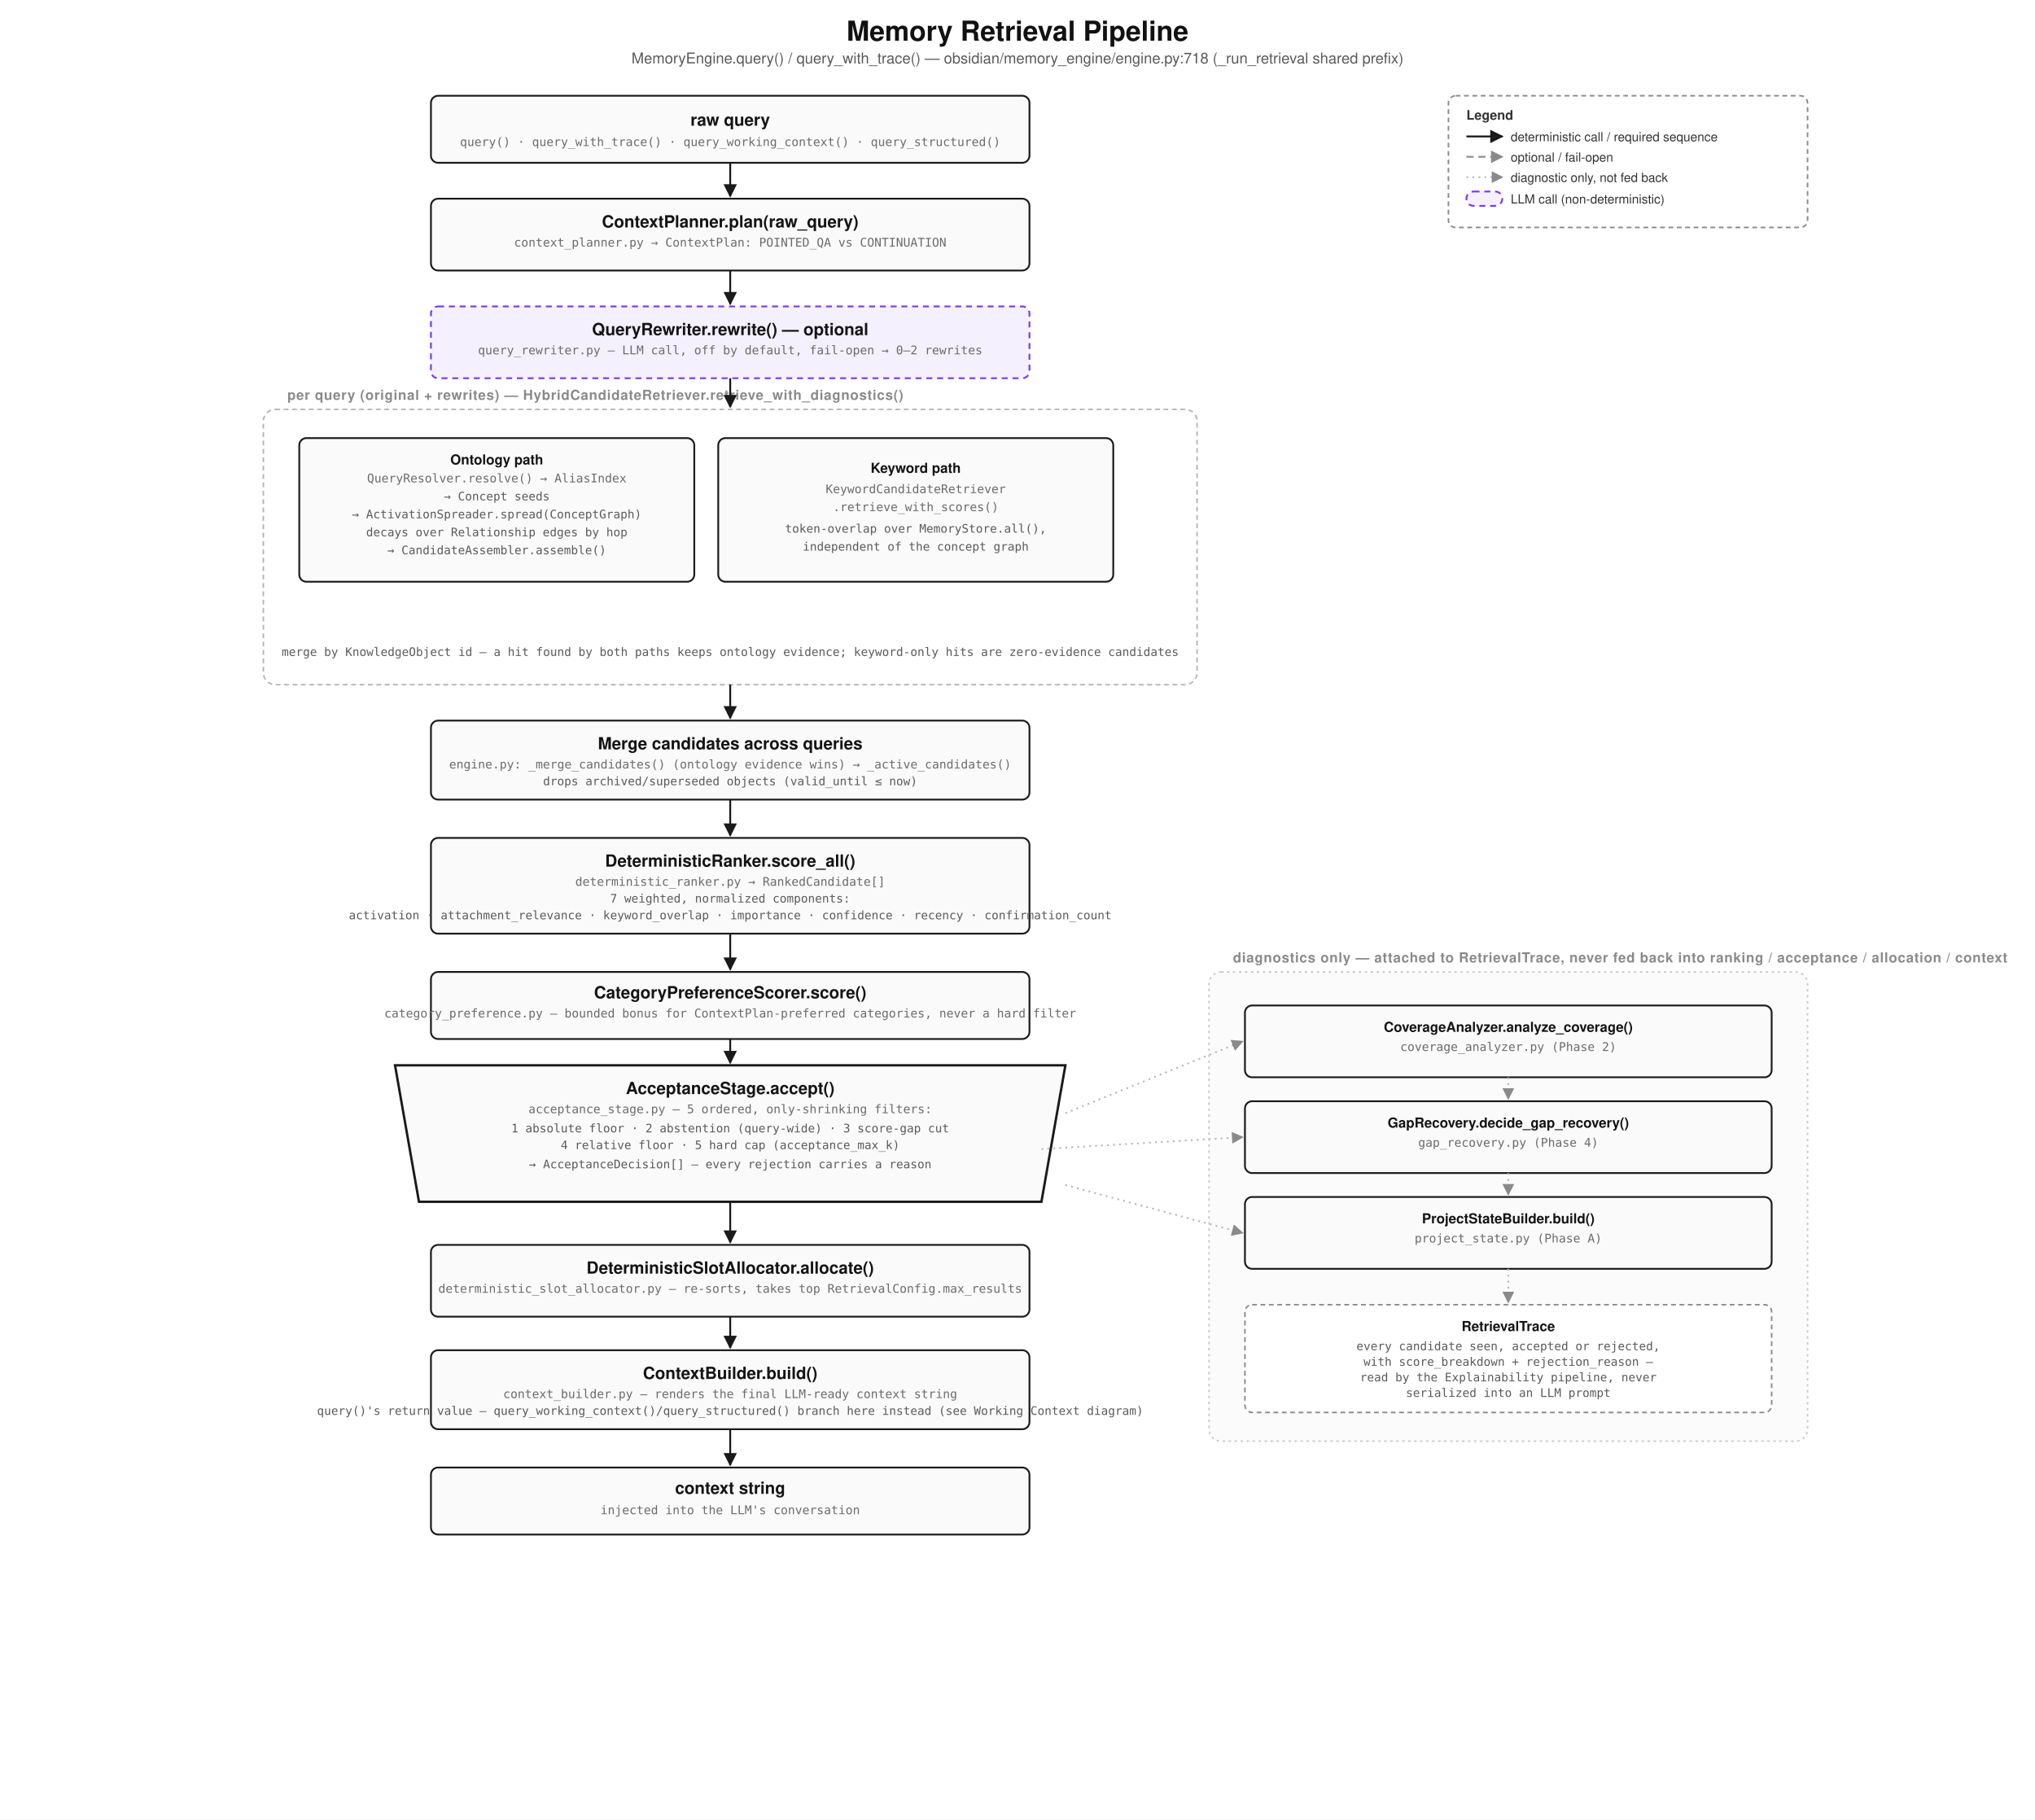
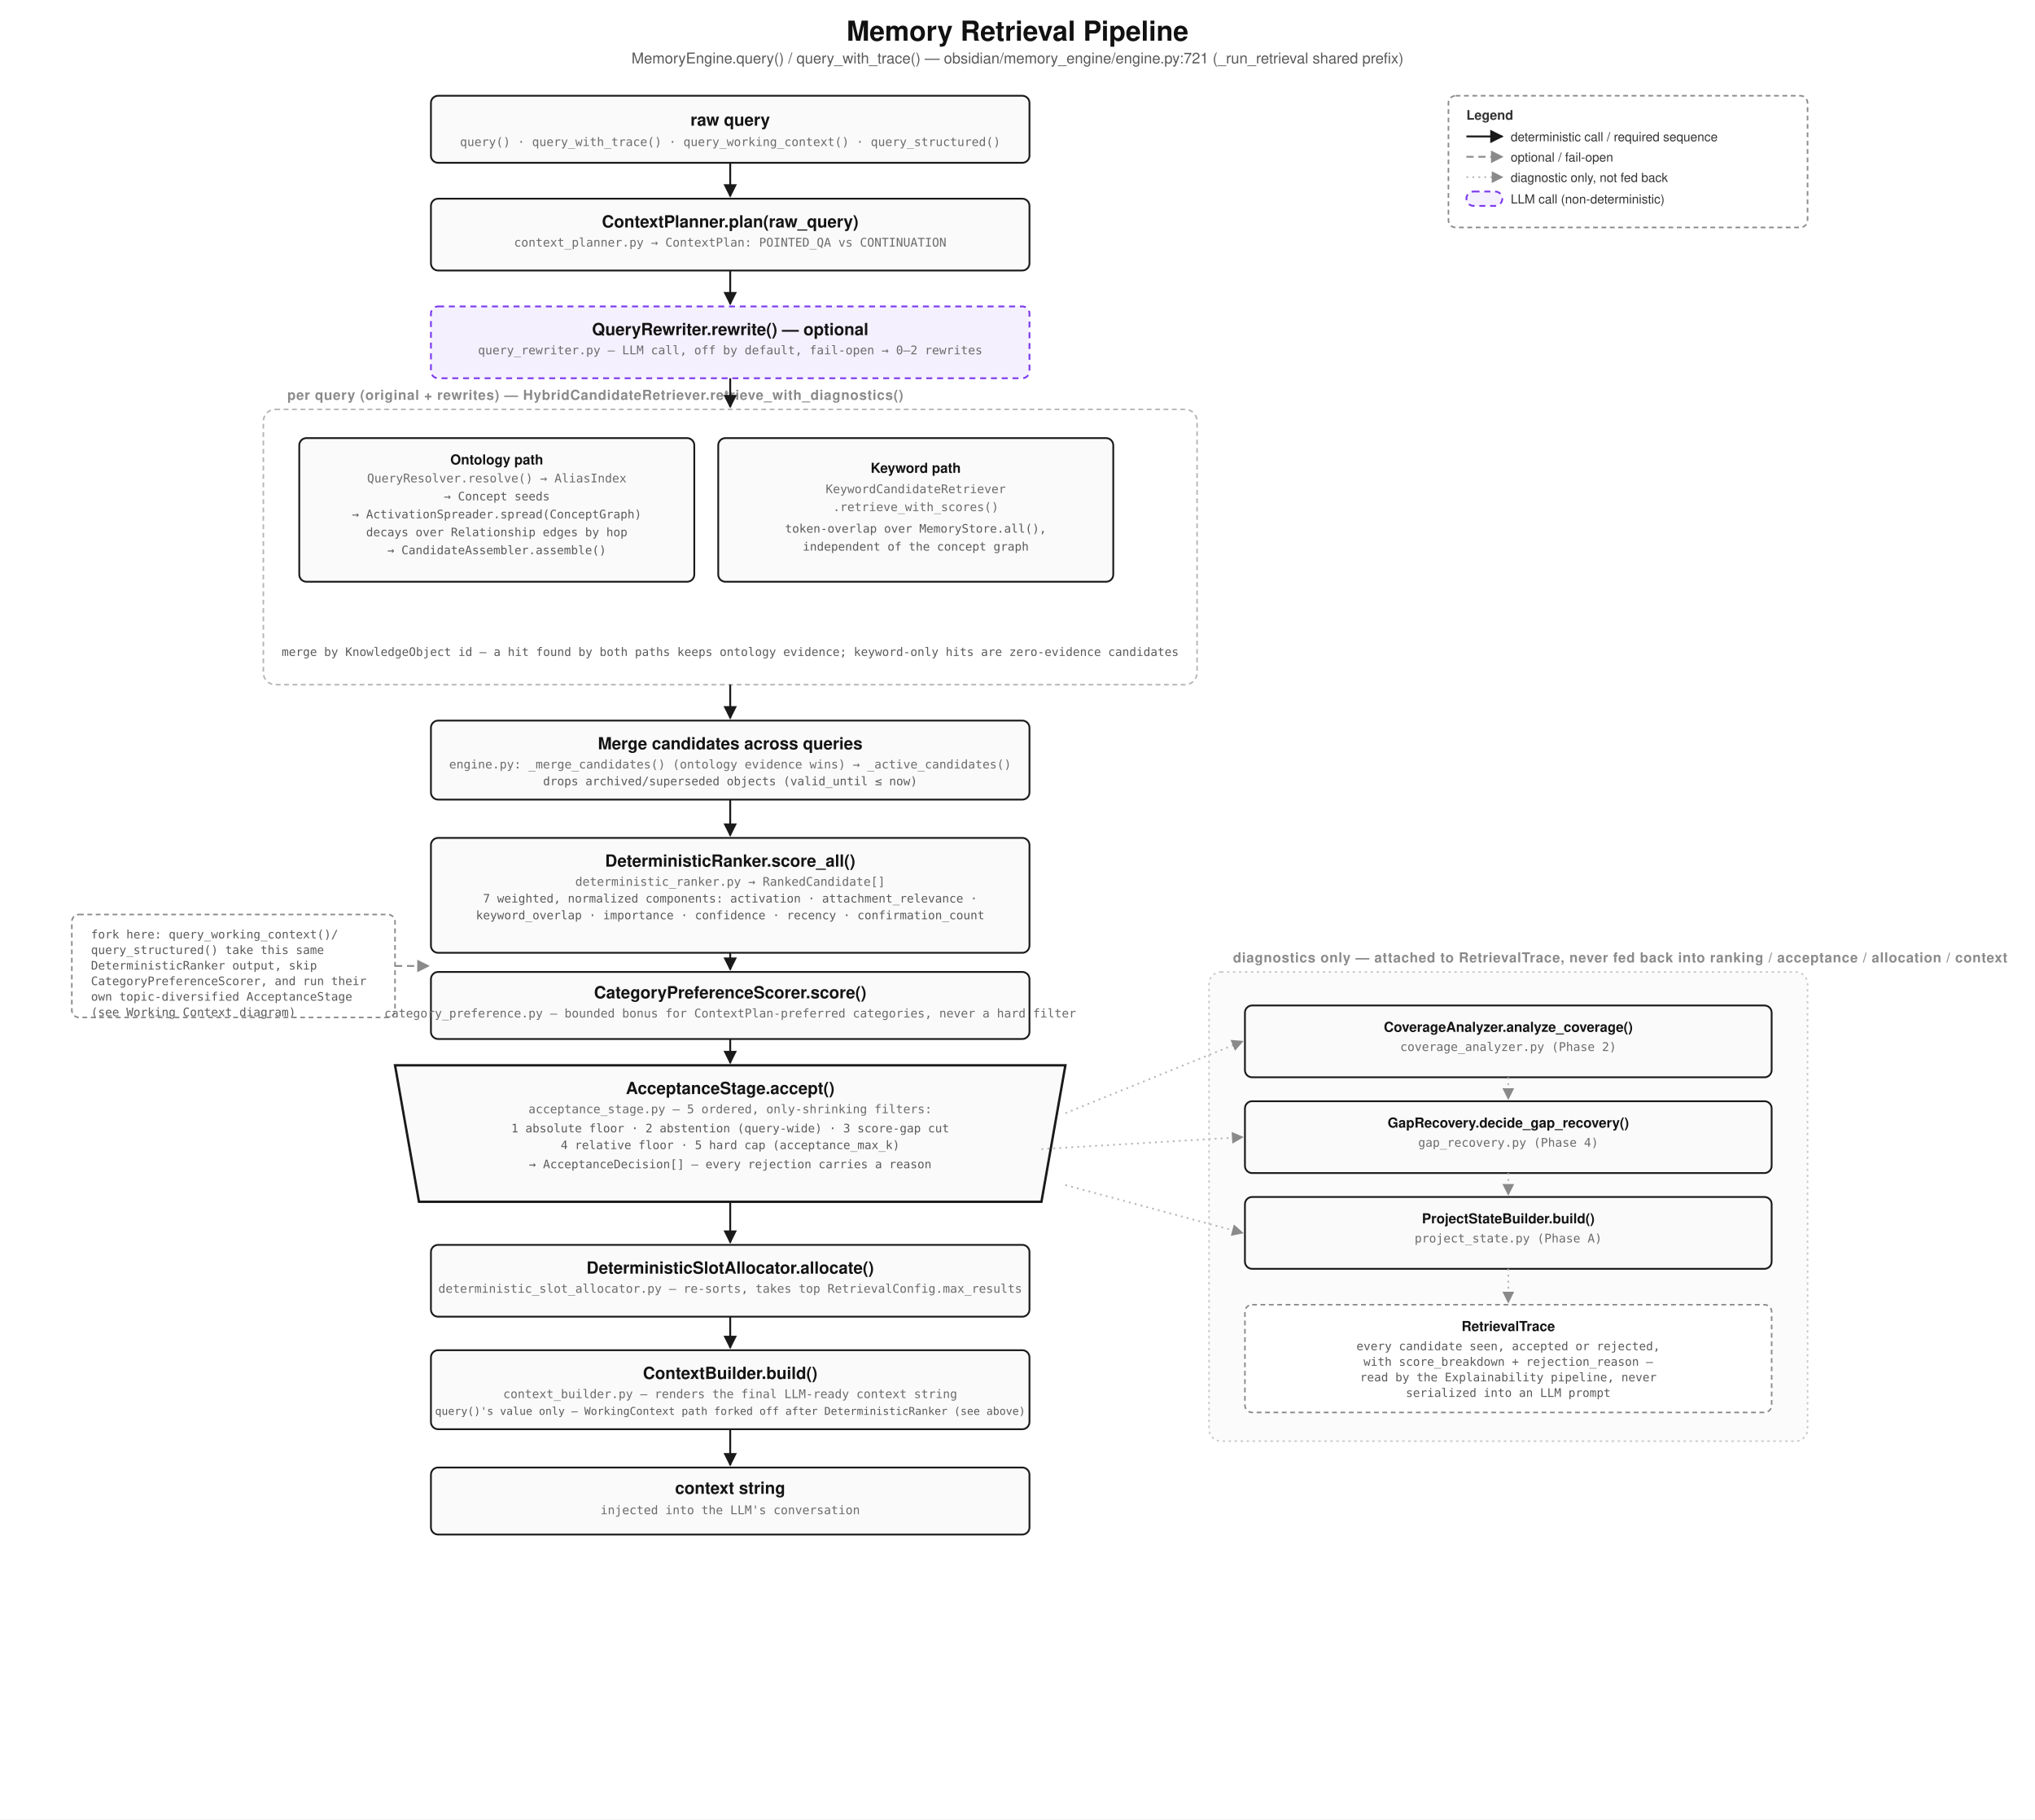
<svg xmlns="http://www.w3.org/2000/svg" viewBox="0 0 1700 1520" font-family="'Segoe UI', Helvetica, Arial, sans-serif">
  <defs>
    <marker id="arrowB" viewBox="0 0 10 10" refX="9" refY="5" markerWidth="7" markerHeight="7" orient="auto-start-reverse">
      <path d="M0,0 L10,5 L0,10 z" fill="#1a1a1a" />
    </marker>
    <marker id="arrowG" viewBox="0 0 10 10" refX="9" refY="5" markerWidth="7" markerHeight="7" orient="auto-start-reverse">
      <path d="M0,0 L10,5 L0,10 z" fill="#8a8a8a" />
    </marker>
    <marker id="arrowV" viewBox="0 0 10 10" refX="9" refY="5" markerWidth="7" markerHeight="7" orient="auto-start-reverse">
      <path d="M0,0 L10,5 L0,10 z" fill="#7c3aed" />
    </marker>
  </defs>
  <style>
    .bg { fill:#ffffff; }
    .box { fill:#fafafa; stroke:#1a1a1a; stroke-width:1.5; rx:6; }
    .boxAccent { fill:#f5f0fe; stroke:#7c3aed; stroke-width:1.5; stroke-dasharray:5,4; rx:6; }
    .gate { fill:#fafafa; stroke:#1a1a1a; stroke-width:2; }
    .container { fill:#ffffff; stroke:#b5b5b5; stroke-width:1.3; stroke-dasharray:4,3; rx:10; }
    .diagContainer { fill:#fbfbfb; stroke:#c9c9c9; stroke-width:1.3; stroke-dasharray:2,3; rx:10; }
    .callout { fill:#ffffff; stroke:#8a8a8a; stroke-width:1.3; stroke-dasharray:4,3; rx:6; }
    .lbl { font-size:14px; font-weight:600; fill:#141414; text-anchor:middle; }
    .lblSm { font-size:11.5px; font-weight:600; fill:#141414; text-anchor:middle; }
    .path { font-family:'Consolas','SF Mono',Menlo,monospace; font-size:10px; fill:#6b6b6b; text-anchor:middle; }
    .note { font-family:'Consolas','SF Mono',Menlo,monospace; font-size:10px; fill:#7c3aed; text-anchor:middle; }
    .noteG { font-family:'Consolas','SF Mono',Menlo,monospace; font-size:9.8px; fill:#5a5a5a; text-anchor:middle; }
    .noteGL { font-family:'Consolas','SF Mono',Menlo,monospace; font-size:9.8px; fill:#5a5a5a; text-anchor:start; }
    .arrow { stroke:#1a1a1a; stroke-width:1.6; fill:none; marker-end:url(#arrowB); }
    .arrowDashed { stroke:#8a8a8a; stroke-width:1.5; fill:none; stroke-dasharray:6,4; marker-end:url(#arrowG); }
    .arrowDotted { stroke:#b5b5b5; stroke-width:1.4; fill:none; stroke-dasharray:1.5,3.5; marker-end:url(#arrowG); }
    .edgeLbl { font-size:10px; fill:#5a5a5a; text-anchor:middle; }
    .title { font-size:23px; font-weight:700; fill:#111111; text-anchor:middle; }
    .subtitle { font-size:12.5px; fill:#5a5a5a; text-anchor:middle; }
    .containerLbl { font-size:11.5px; font-weight:700; fill:#8a8a8a; letter-spacing:0.5px; }
    .legendTxt { font-size:10.5px; fill:#333333; }
    .legendTitle { font-size:11px; font-weight:700; fill:#333333; }
  </style>
  <rect class="bg" x="0" y="0" width="1700" height="1520" />
  <text class="title" x="850" y="34">Memory Retrieval Pipeline</text>
-   <text class="subtitle" x="850" y="53">MemoryEngine.query() / query_with_trace() — obsidian/memory_engine/engine.py:718 (_run_retrieval shared prefix)</text>
+   <text class="subtitle" x="850" y="53">MemoryEngine.query() / query_with_trace() — obsidian/memory_engine/engine.py:721 (_run_retrieval shared prefix)</text>
  <rect class="box" x="360" y="80" width="500" height="56" />
  <text class="lbl" x="610" y="105">raw query</text>
  <text class="path" x="610" y="122">query() · query_with_trace() · query_working_context() · query_structured()</text>
  <rect class="box" x="360" y="166" width="500" height="60" />
  <text class="lbl" x="610" y="190">ContextPlanner.plan(raw_query)</text>
  <text class="path" x="610" y="206">context_planner.py → ContextPlan: POINTED_QA vs CONTINUATION</text>
  <line class="arrow" x1="610" y1="136" x2="610" y2="164" />
  <rect class="boxAccent" x="360" y="256" width="500" height="60" />
  <text class="lbl" x="610" y="280">QueryRewriter.rewrite() — optional</text>
  <text class="path" x="610" y="296">query_rewriter.py — LLM call, off by default, fail-open → 0–2 rewrites</text>
  <line class="arrow" x1="610" y1="226" x2="610" y2="254" />
  <rect class="container" x="220" y="342" width="780" height="230" />
  <text class="containerLbl" x="240" y="334">per query (original + rewrites) — HybridCandidateRetriever.retrieve_with_diagnostics()</text>
  <line class="arrow" x1="610" y1="316" x2="610" y2="340" />
  <rect class="box" x="250" y="366" width="330" height="120" />
  <text class="lblSm" x="415" y="388">Ontology path</text>
  <text class="path" x="415" y="403">QueryResolver.resolve() → AliasIndex</text>
  <text class="noteG" x="415" y="418">→ Concept seeds</text>
  <text class="noteG" x="415" y="433">→ ActivationSpreader.spread(ConceptGraph)</text>
  <text class="noteG" x="415" y="448">decays over Relationship edges by hop</text>
  <text class="noteG" x="415" y="463">→ CandidateAssembler.assemble()</text>
  <rect class="box" x="600" y="366" width="330" height="120" />
  <text class="lblSm" x="765" y="395">Keyword path</text>
  <text class="path" x="765" y="412">KeywordCandidateRetriever</text>
  <text class="path" x="765" y="427">.retrieve_with_scores()</text>
  <text class="noteG" x="765" y="445">token-overlap over MemoryStore.all(),</text>
  <text class="noteG" x="765" y="460">independent of the concept graph</text>
  <text class="noteG" x="610" y="548">merge by KnowledgeObject id — a hit found by both paths keeps ontology evidence; keyword-only hits are zero-evidence candidates</text>
  <rect class="box" x="360" y="602" width="500" height="66" />
  <text class="lbl" x="610" y="626">Merge candidates across queries</text>
  <text class="path" x="610" y="642">engine.py: _merge_candidates() (ontology evidence wins) → _active_candidates()</text>
  <text class="noteG" x="610" y="656">drops archived/superseded objects (valid_until ≤ now)</text>
  <line class="arrow" x1="610" y1="572" x2="610" y2="600" />
-   <rect class="box" x="360" y="700" width="500" height="80" />
+   <rect class="box" x="360" y="700" width="500" height="96" />
  <text class="lbl" x="610" y="724">DeterministicRanker.score_all()</text>
  <text class="path" x="610" y="740">deterministic_ranker.py → RankedCandidate[]</text>
-   <text class="noteG" x="610" y="754">7 weighted, normalized components:</text>
-   <text class="noteG" x="610" y="768">activation · attachment_relevance · keyword_overlap · importance · confidence · recency · confirmation_count</text>
+   <text class="noteG" x="610" y="754">7 weighted, normalized components: activation · attachment_relevance ·</text>
+   <text class="noteG" x="610" y="768">keyword_overlap · importance · confidence · recency · confirmation_count</text>
  <line class="arrow" x1="610" y1="668" x2="610" y2="698" />
+   <rect class="callout" x="60" y="764" width="270" height="86" />
+   <text class="noteGL" x="76" y="784">fork here: query_working_context()/</text>
+   <text class="noteGL" x="76" y="797">query_structured() take this same</text>
+   <text class="noteGL" x="76" y="810">DeterministicRanker output, skip</text>
+   <text class="noteGL" x="76" y="823">CategoryPreferenceScorer, and run their</text>
+   <text class="noteGL" x="76" y="836">own topic-diversified AcceptanceStage</text>
+   <text class="noteGL" x="76" y="849">(see Working Context diagram)</text>
+   <line class="arrowDashed" x1="330" y1="807" x2="358" y2="807" />
  <rect class="box" x="360" y="812" width="500" height="56" />
  <text class="lbl" x="610" y="834">CategoryPreferenceScorer.score()</text>
  <text class="path" x="610" y="850">category_preference.py — bounded bonus for ContextPlan-preferred categories, never a hard filter</text>
-   <line class="arrow" x1="610" y1="780" x2="610" y2="810" />
+   <line class="arrow" x1="610" y1="796" x2="610" y2="810" />
  <polygon class="gate" points="330,890 890,890 870,1004 350,1004" />
  <text class="lbl" x="610" y="914">AcceptanceStage.accept()</text>
  <text class="path" x="610" y="930">acceptance_stage.py — 5 ordered, only-shrinking filters:</text>
  <text class="noteG" x="610" y="946">1 absolute floor · 2 abstention (query-wide) · 3 score-gap cut</text>
  <text class="noteG" x="610" y="960">4 relative floor · 5 hard cap (acceptance_max_k)</text>
  <text class="noteG" x="610" y="976">→ AcceptanceDecision[] — every rejection carries a reason</text>
  <line class="arrow" x1="610" y1="868" x2="610" y2="888" />
  <rect class="box" x="360" y="1040" width="500" height="60" />
  <text class="lbl" x="610" y="1064">DeterministicSlotAllocator.allocate()</text>
  <text class="path" x="610" y="1080">deterministic_slot_allocator.py — re-sorts, takes top RetrievalConfig.max_results</text>
  <line class="arrow" x1="610" y1="1004" x2="610" y2="1038" />
  <rect class="box" x="360" y="1128" width="500" height="66" />
  <text class="lbl" x="610" y="1152">ContextBuilder.build()</text>
  <text class="path" x="610" y="1168">context_builder.py — renders the final LLM-ready context string</text>
-   <text class="noteG" x="610" y="1182">query()'s return value — query_working_context()/query_structured() branch here instead (see Working Context diagram)</text>
+   <text class="noteG" x="610" y="1182" style="font-size:9px">query()'s value only — WorkingContext path forked off after DeterministicRanker (see above)</text>
  <line class="arrow" x1="610" y1="1100" x2="610" y2="1126" />
  <rect class="box" x="360" y="1226" width="500" height="56" />
  <text class="lbl" x="610" y="1248">context string</text>
  <text class="path" x="610" y="1265">injected into the LLM's conversation</text>
  <line class="arrow" x1="610" y1="1194" x2="610" y2="1224" />
  <rect class="diagContainer" x="1010" y="812" width="500" height="392" />
  <text class="containerLbl" x="1030" y="804">diagnostics only — attached to RetrievalTrace, never fed back into ranking / acceptance / allocation / context</text>
  <rect class="box" x="1040" y="840" width="440" height="60" />
  <text class="lblSm" x="1260" y="862">CoverageAnalyzer.analyze_coverage()</text>
  <text class="path" x="1260" y="878">coverage_analyzer.py (Phase 2)</text>
  <rect class="box" x="1040" y="920" width="440" height="60" />
  <text class="lblSm" x="1260" y="942">GapRecovery.decide_gap_recovery()</text>
  <text class="path" x="1260" y="958">gap_recovery.py (Phase 4)</text>
  <rect class="box" x="1040" y="1000" width="440" height="60" />
  <text class="lblSm" x="1260" y="1022">ProjectStateBuilder.build()</text>
  <text class="path" x="1260" y="1038">project_state.py (Phase A)</text>
  <rect class="callout" x="1040" y="1090" width="440" height="90" />
  <text class="lblSm" x="1260" y="1112">RetrievalTrace</text>
  <text class="noteG" x="1260" y="1128">every candidate seen, accepted or rejected,</text>
  <text class="noteG" x="1260" y="1141">with score_breakdown + rejection_reason —</text>
  <text class="noteG" x="1260" y="1154">read by the Explainability pipeline, never</text>
  <text class="noteG" x="1260" y="1167">serialized into an LLM prompt</text>
  <line class="arrowDotted" x1="890" y1="930" x2="1038" y2="870" />
  <line class="arrowDotted" x1="870" y1="960" x2="1038" y2="950" />
  <line class="arrowDotted" x1="890" y1="990" x2="1038" y2="1030" />
  <line class="arrowDotted" x1="1260" y1="1060" x2="1260" y2="1088" />
  <line class="arrowDotted" x1="1260" y1="900" x2="1260" y2="918" />
  <line class="arrowDotted" x1="1260" y1="980" x2="1260" y2="998" />
  <rect class="callout" x="1210" y="80" width="300" height="110" />
  <text class="legendTitle" x="1225" y="100">Legend</text>
  <line x1="1225" y1="114" x2="1255" y2="114" class="arrow" />
  <text class="legendTxt" x="1262" y="118">deterministic call / required sequence</text>
  <line x1="1225" y1="131" x2="1255" y2="131" class="arrowDashed" />
  <text class="legendTxt" x="1262" y="135">optional / fail-open</text>
  <line x1="1225" y1="148" x2="1255" y2="148" class="arrowDotted" />
  <text class="legendTxt" x="1262" y="152">diagnostic only, not fed back</text>
  <rect x="1225" y="160" width="30" height="12" class="boxAccent" />
  <text class="legendTxt" x="1262" y="170">LLM call (non-deterministic)</text>
</svg>
